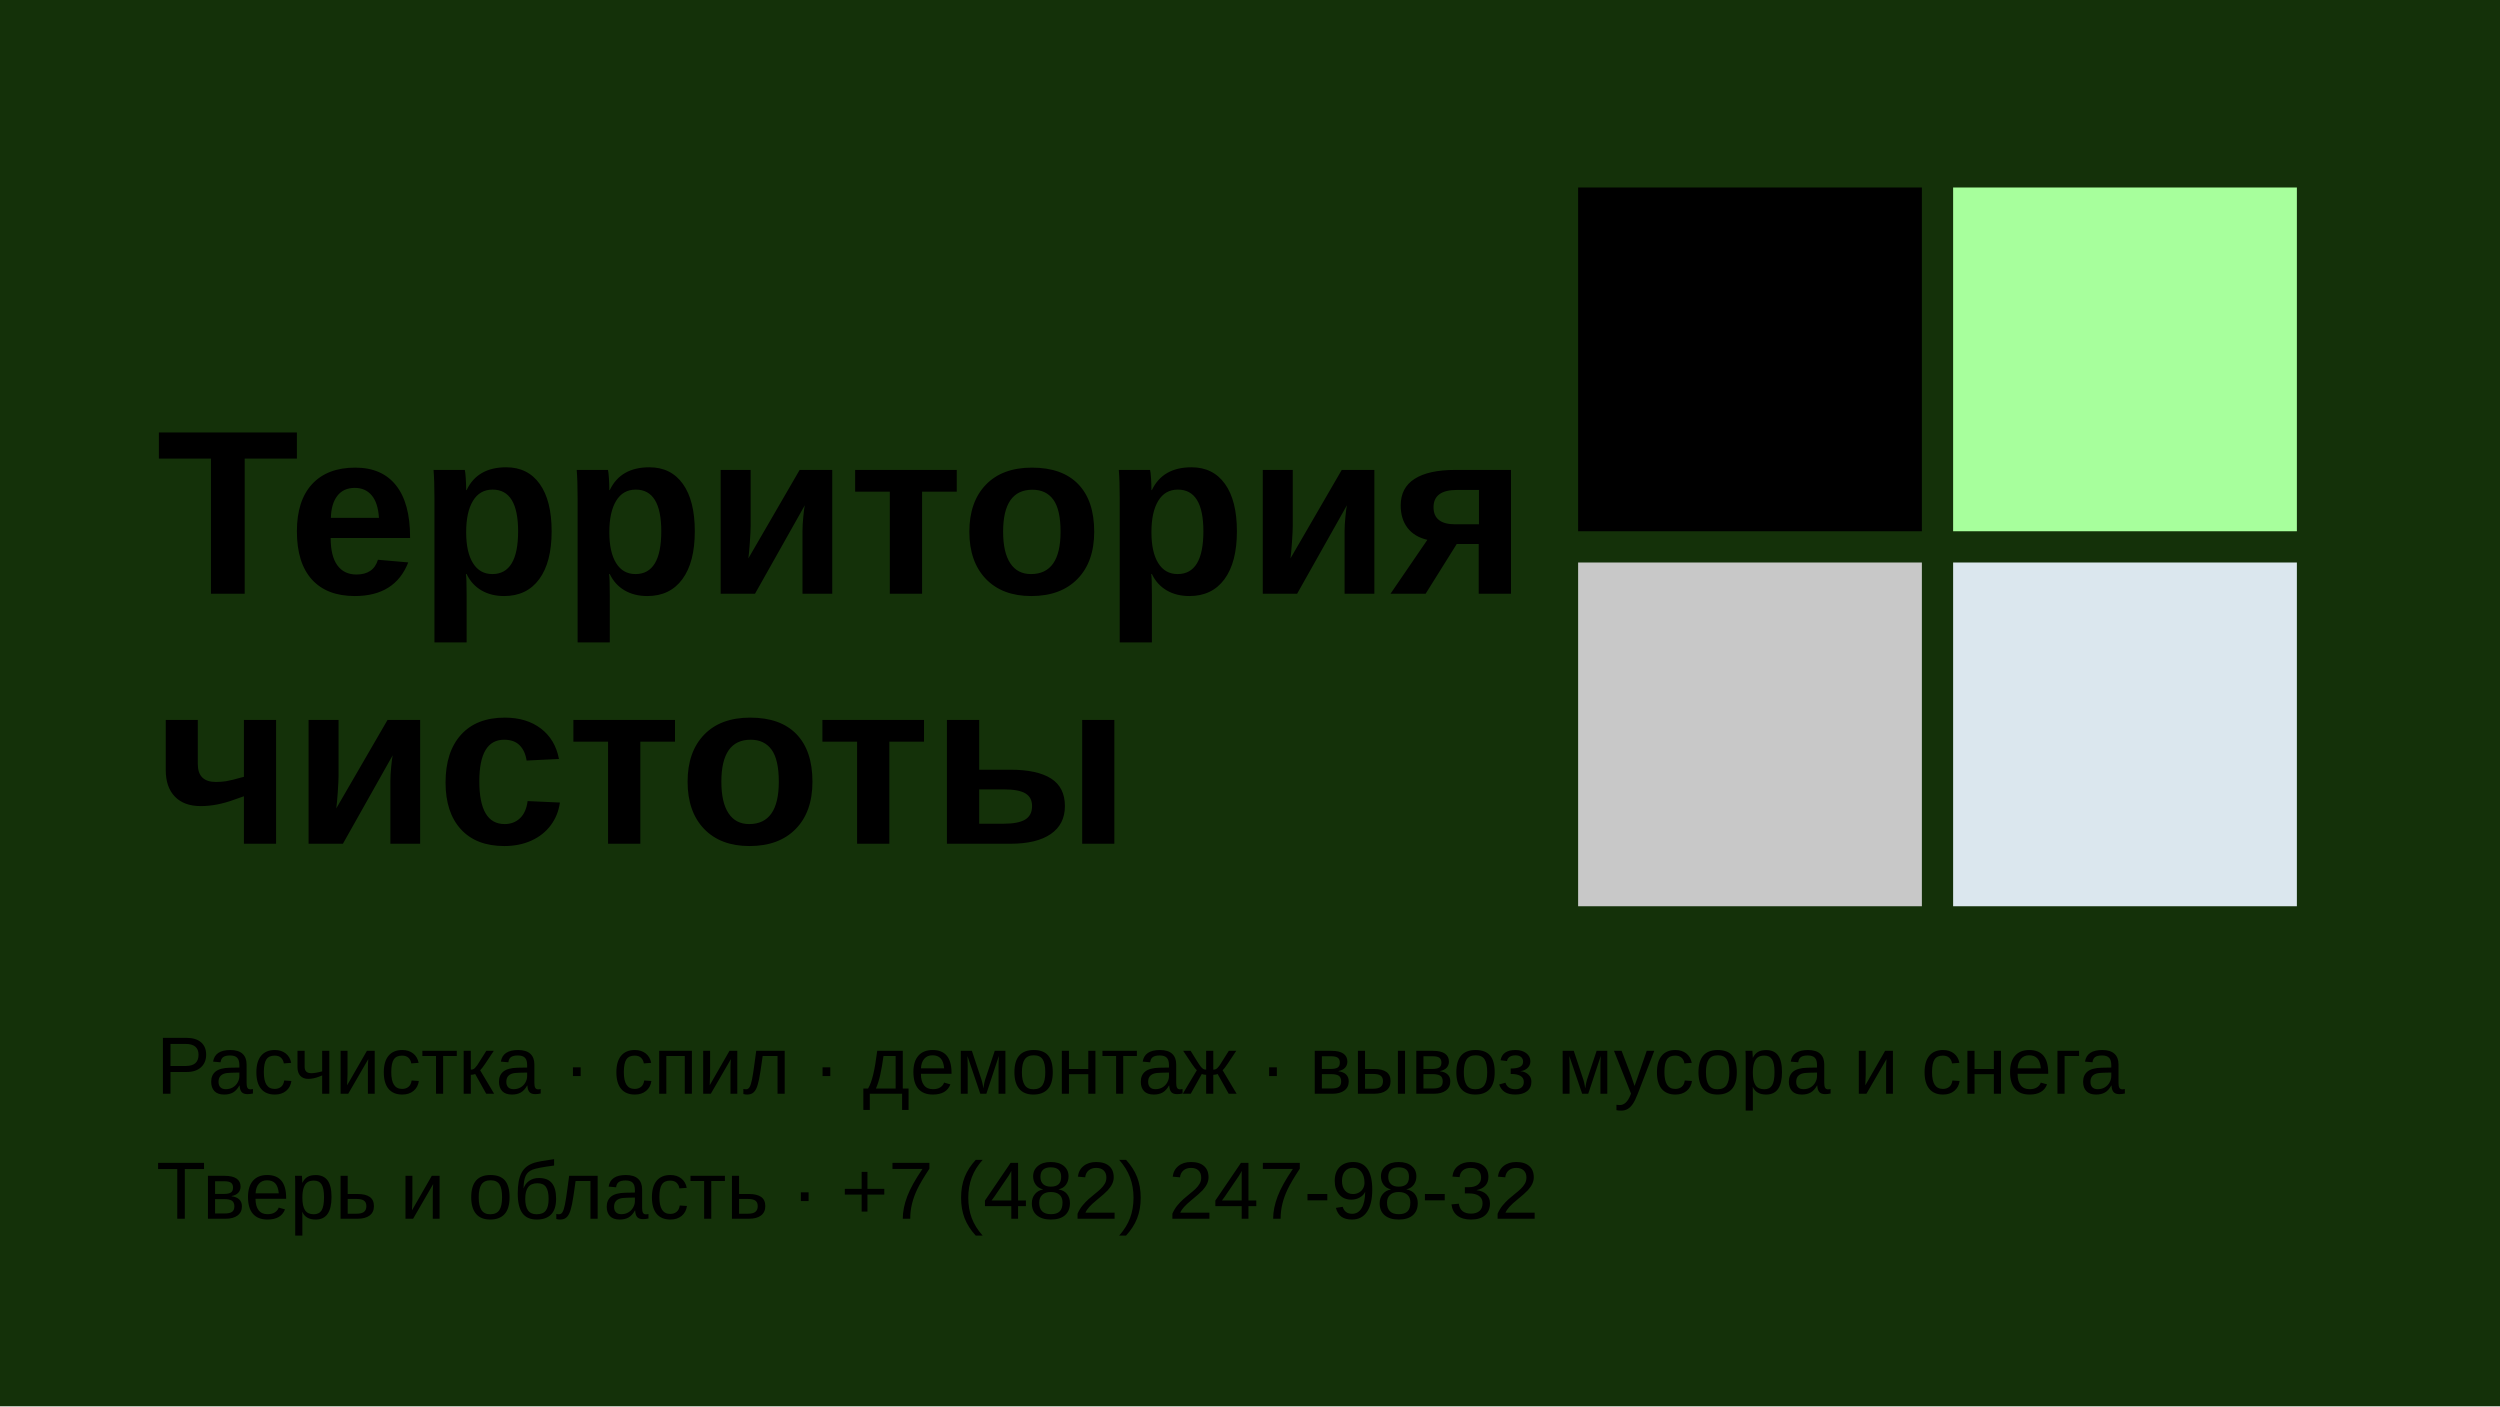
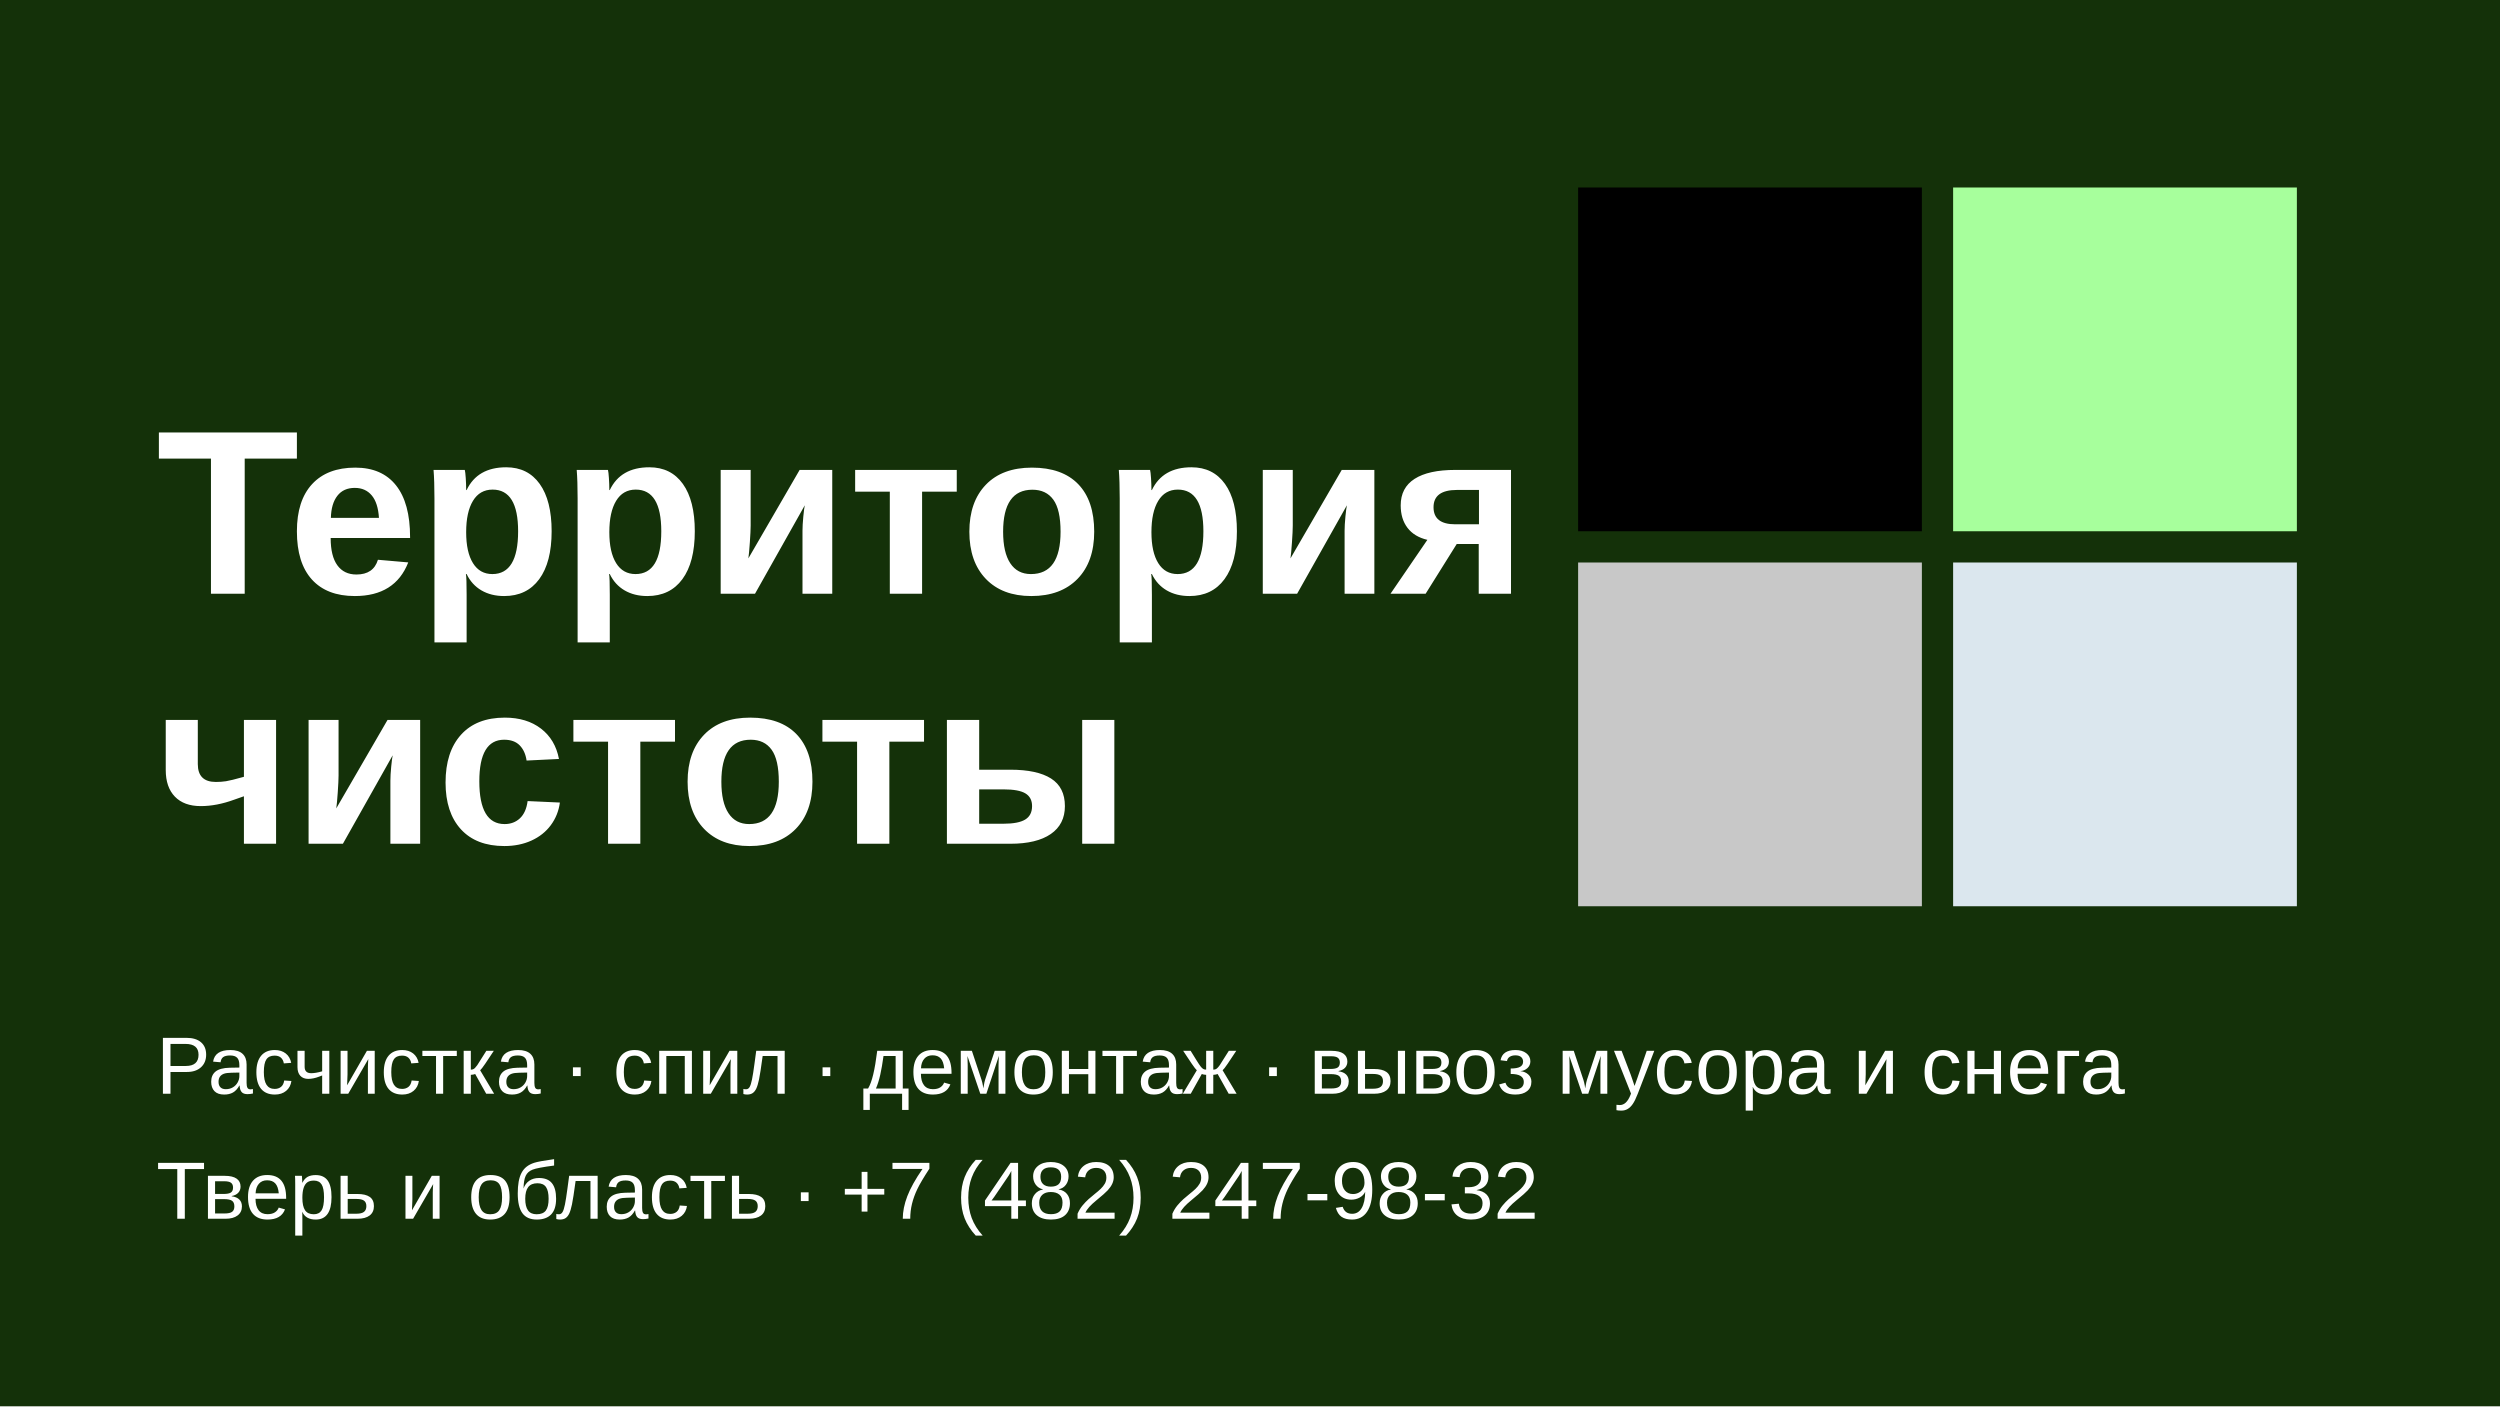
<svg xmlns="http://www.w3.org/2000/svg" viewBox="0 0 1600 900" width="1600" height="900">
  <rect width="1600" height="900" fill="#143109" />
  <g>
    <rect x="1010" y="120" width="220" height="220" fill="#000" />
    <rect x="1250" y="120" width="220" height="220" fill="#a7ff9c" />
    <rect x="1010" y="360" width="220" height="220" fill="#c8c8c8" />
    <rect x="1250" y="360" width="220" height="220" fill="#dbe7ee" />
  </g>
-   <text x="100" y="380" font-family="Onest,Arial,sans-serif" font-weight="700" font-size="150" fill="#000">Территория</text>
-   <text x="100" y="540" font-family="Onest,Arial,sans-serif" font-weight="700" font-size="150" fill="#000">чистоты</text>
-   <text x="100" y="700" font-family="Onest,Arial,sans-serif" font-weight="500" font-size="52" fill="#000">Расчистка · спил · демонтаж · вывоз мусора и снега</text>
-   <text x="100" y="780" font-family="Onest,Arial,sans-serif" font-weight="500" font-size="52" fill="#000">Тверь и область · +7 (482) 247-98-32</text>
+   <text x="100" y="380" font-family="Onest,Arial,sans-serif" font-weight="700" font-size="150" fill="#fff">Территория</text>
+   <text x="100" y="540" font-family="Onest,Arial,sans-serif" font-weight="700" font-size="150" fill="#fff">чистоты</text>
+   <text x="100" y="700" font-family="Onest,Arial,sans-serif" font-weight="500" font-size="52" fill="#fff">Расчистка · спил · демонтаж · вывоз мусора и снега</text>
+   <text x="100" y="780" font-family="Onest,Arial,sans-serif" font-weight="500" font-size="52" fill="#fff">Тверь и область · +7 (482) 247-98-32</text>
</svg>
